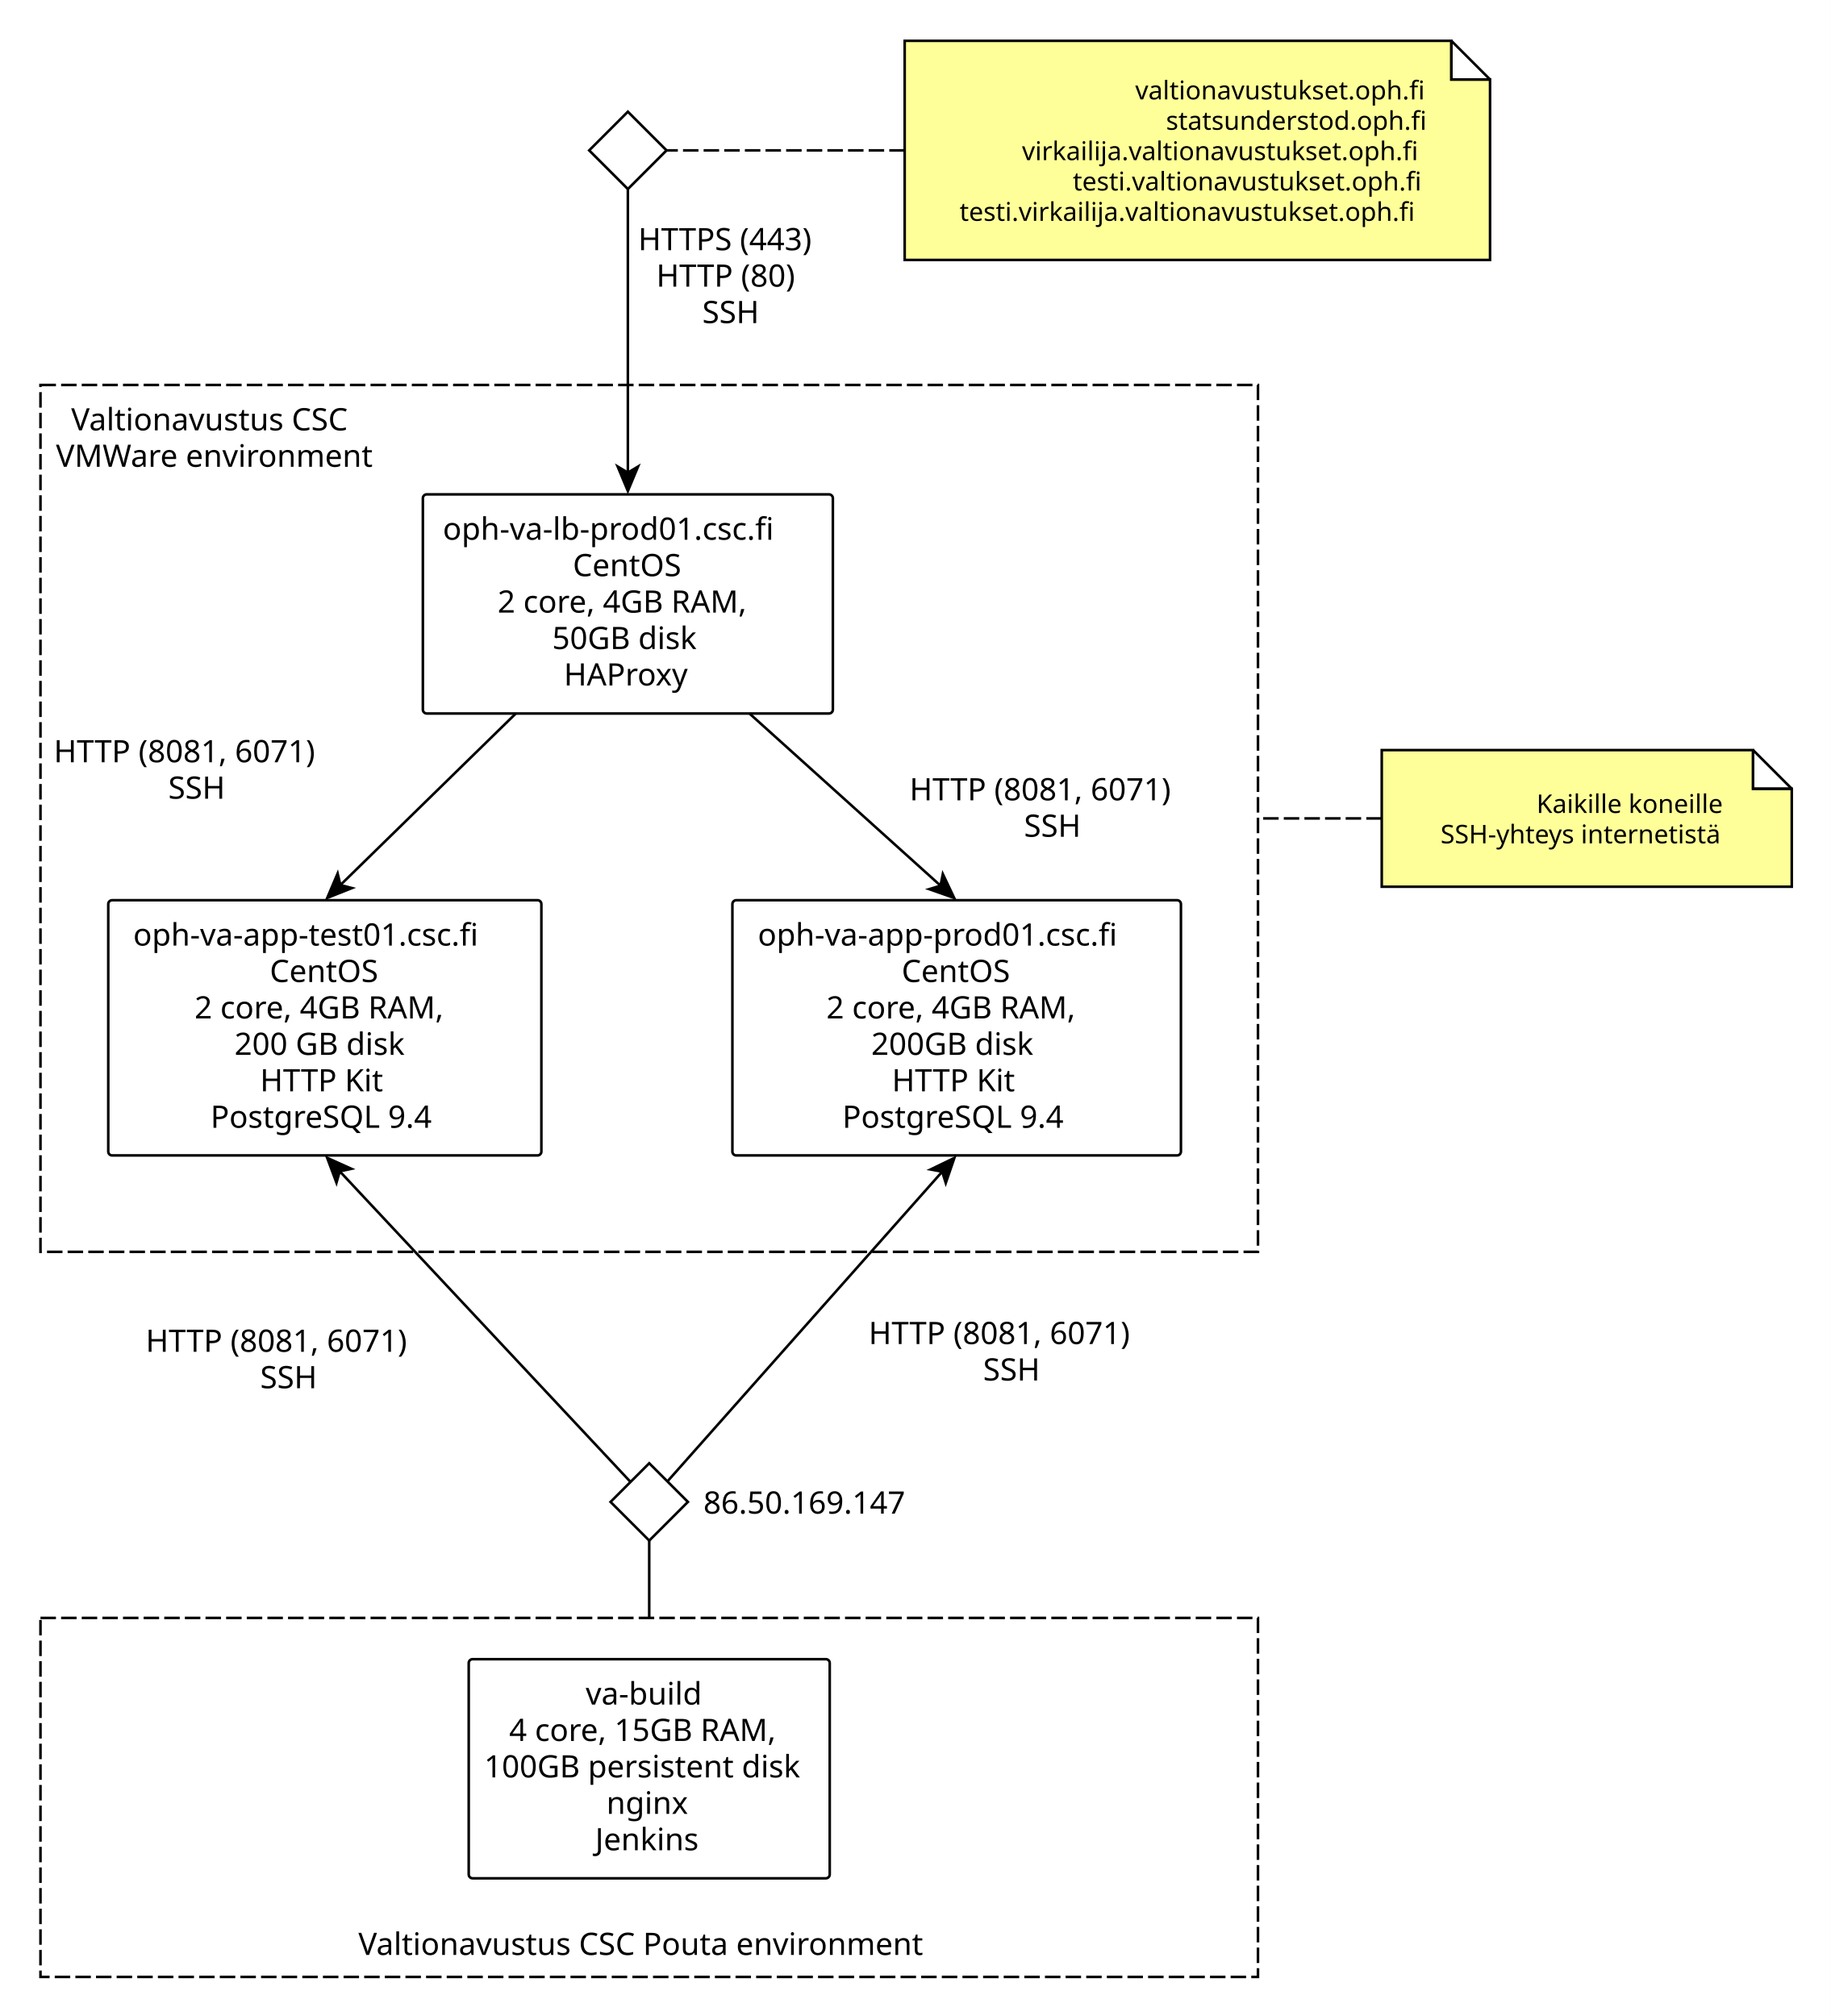
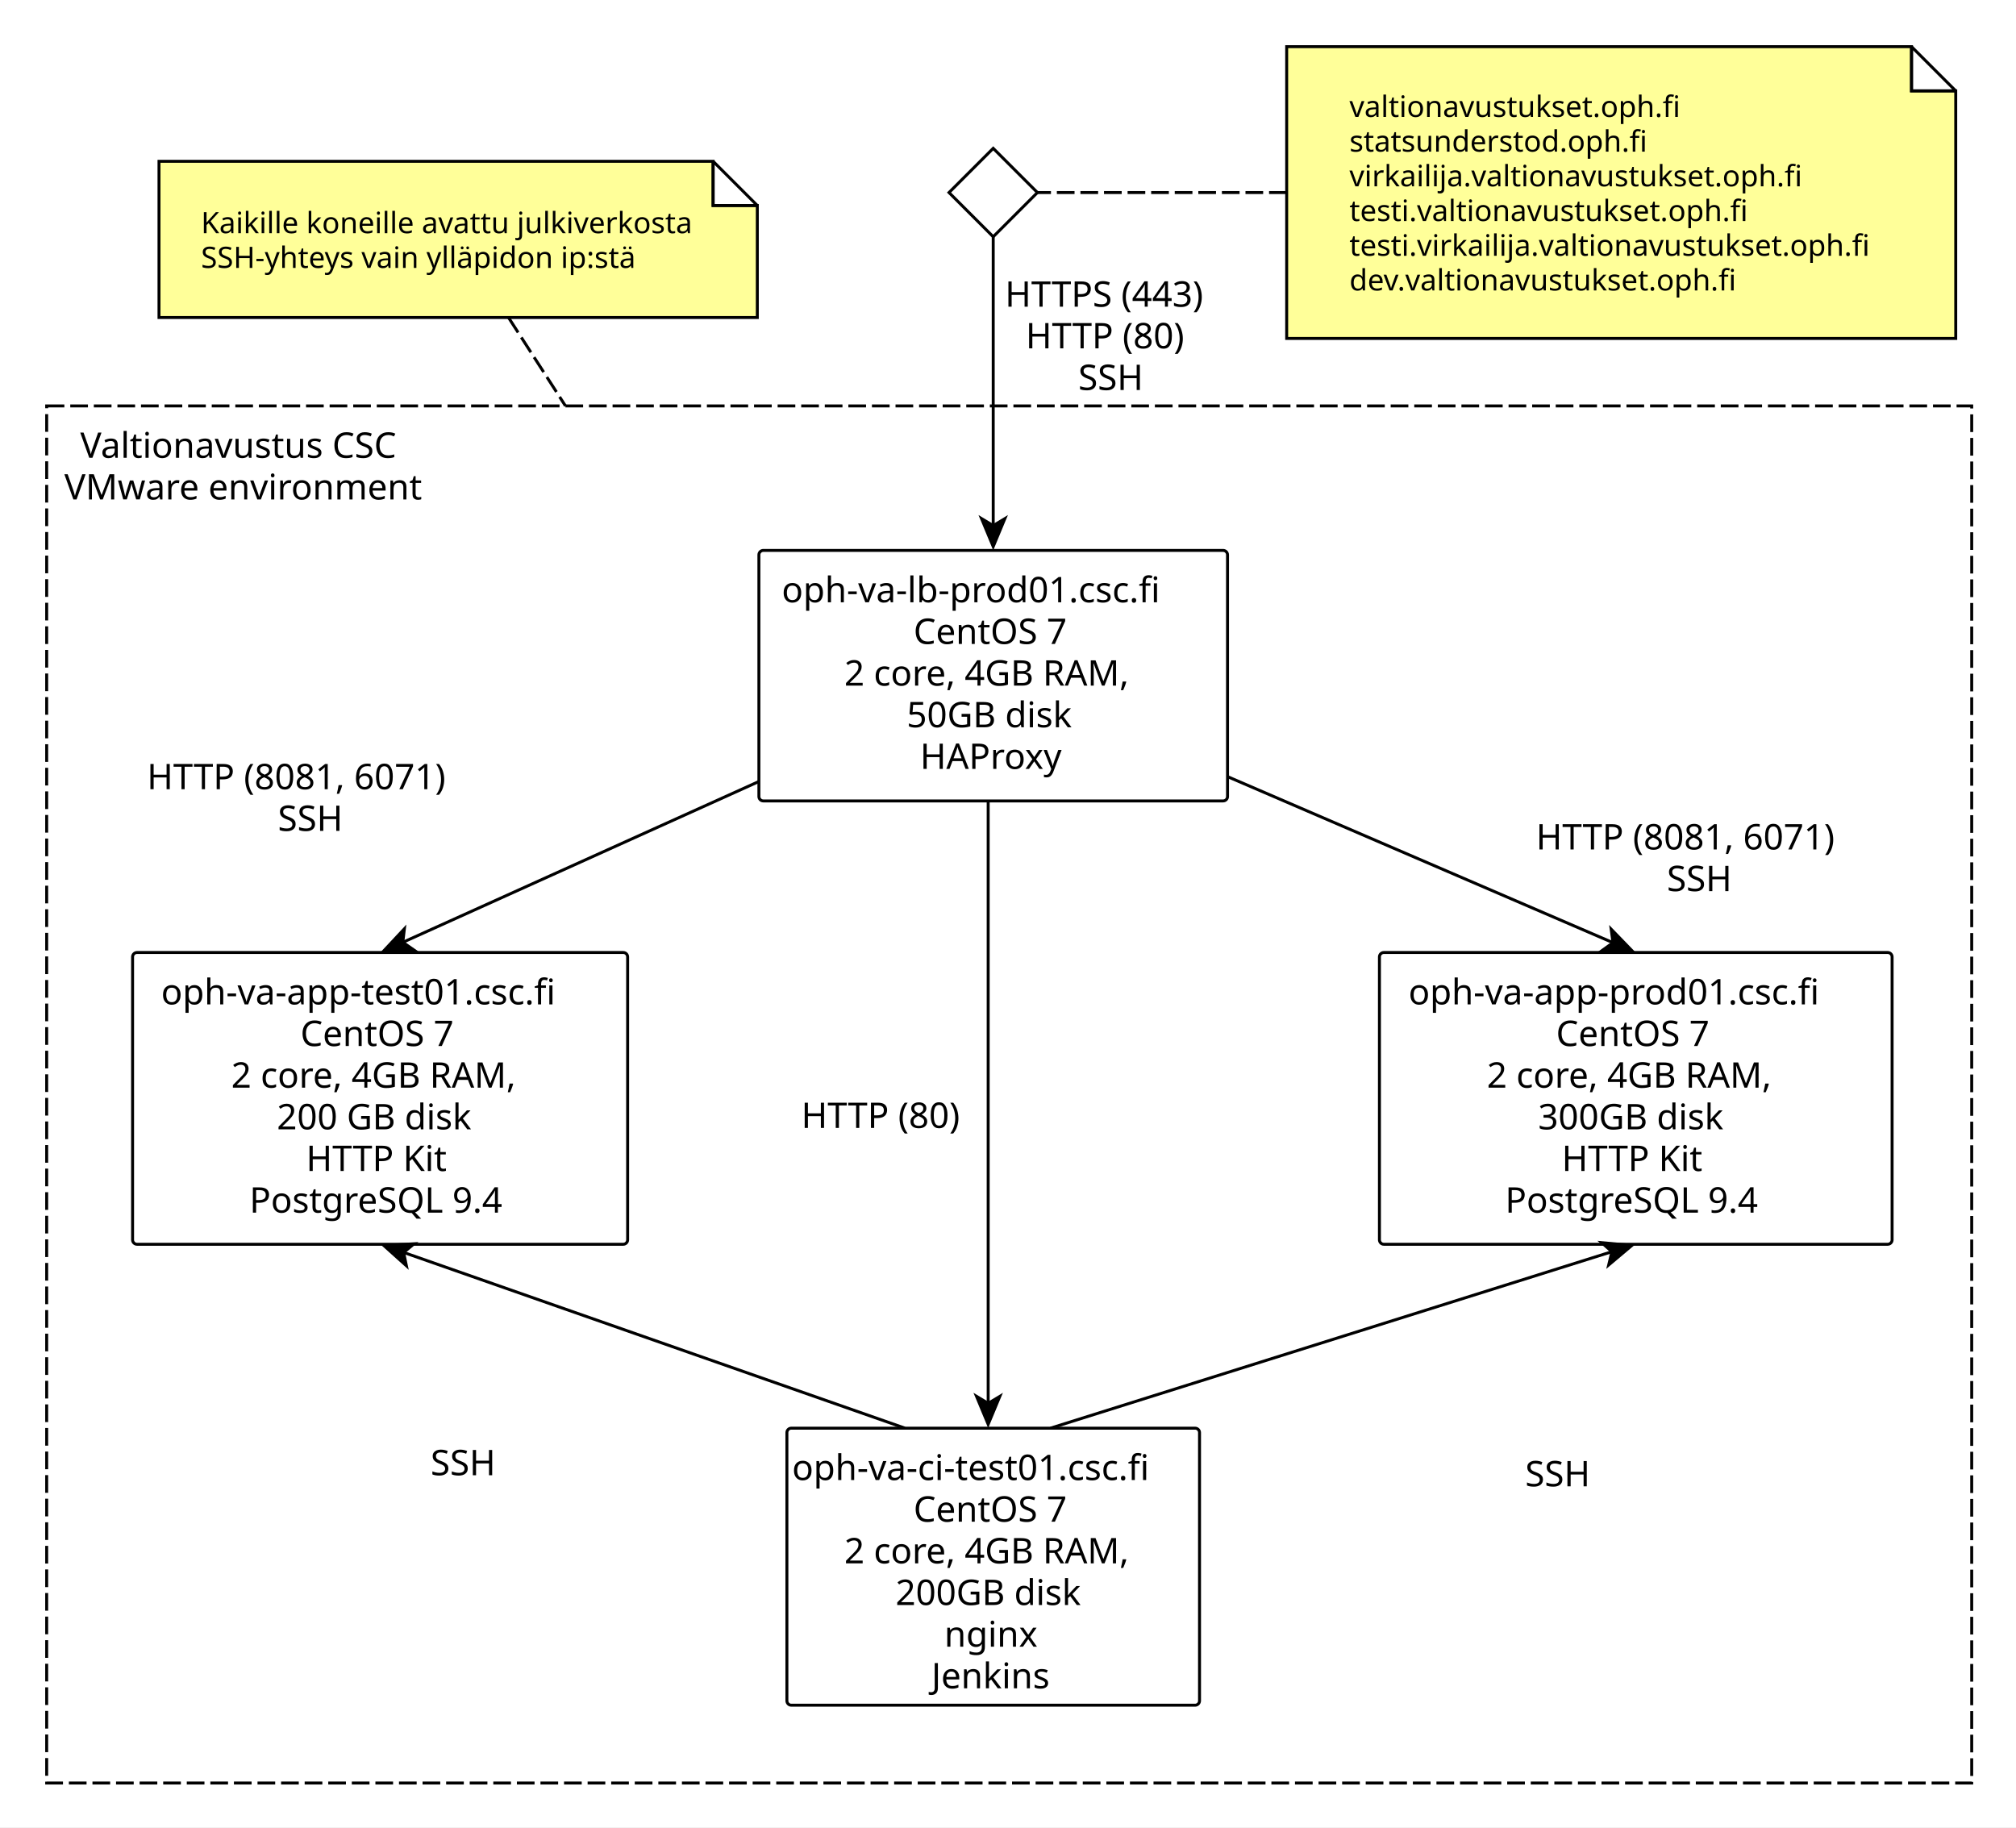
- <svg xmlns="http://www.w3.org/2000/svg" fill-opacity="1" color-rendering="auto" color-interpolation="auto" text-rendering="auto" stroke="black" stroke-linecap="square" width="710" stroke-miterlimit="10" shape-rendering="auto" stroke-opacity="1" fill="black" stroke-dasharray="none" font-weight="normal" stroke-width="1" height="782" font-family="'Dialog'" font-style="normal" stroke-linejoin="miter" font-size="12px" stroke-dashoffset="0" image-rendering="auto">
+ <svg xmlns="http://www.w3.org/2000/svg" fill-opacity="1" color-rendering="auto" color-interpolation="auto" text-rendering="auto" stroke="black" stroke-linecap="square" width="684" stroke-miterlimit="10" shape-rendering="auto" stroke-opacity="1" fill="black" stroke-dasharray="none" font-weight="normal" stroke-width="1" height="620" font-family="'Dialog'" font-style="normal" stroke-linejoin="miter" font-size="12px" stroke-dashoffset="0" image-rendering="auto">
  <defs id="genericDefs" />
  <g>
    <defs id="defs1">
-       <linearGradient x1="367.023" gradientUnits="userSpaceOnUse" x2="403.353" y1="94.187" y2="147.937" id="linearGradient1" spreadMethod="pad">
+       <linearGradient x1="548.023" gradientUnits="userSpaceOnUse" x2="584.353" y1="73.187" y2="126.937" id="linearGradient1" spreadMethod="pad">
        <stop stop-opacity="0.863" stop-color="rgb(255,255,255)" offset="0%" />
        <stop stop-opacity="0.126" stop-color="rgb(255,255,255)" offset="100%" />
      </linearGradient>
-       <linearGradient x1="124.983" gradientUnits="userSpaceOnUse" x2="161.822" y1="94.187" y2="146.663" id="linearGradient2" spreadMethod="pad">
+       <linearGradient x1="124.983" gradientUnits="userSpaceOnUse" x2="161.822" y1="73.187" y2="125.663" id="linearGradient2" spreadMethod="pad">
        <stop stop-opacity="0.863" stop-color="rgb(255,255,255)" offset="0%" />
        <stop stop-opacity="0.126" stop-color="rgb(255,255,255)" offset="100%" />
      </linearGradient>
-       <linearGradient x1="264.767" gradientUnits="userSpaceOnUse" x2="296.635" y1="388.587" y2="432.774" id="linearGradient3" spreadMethod="pad">
+       <linearGradient x1="346.983" gradientUnits="userSpaceOnUse" x2="383.428" y1="234.587" y2="279.67" id="linearGradient3" spreadMethod="pad">
        <stop stop-opacity="0.863" stop-color="rgb(255,255,255)" offset="0%" />
        <stop stop-opacity="0.126" stop-color="rgb(255,255,255)" offset="100%" />
      </linearGradient>
-       <linearGradient x1="246.983" gradientUnits="userSpaceOnUse" x2="277.174" y1="-63.24" y2="-15.104" id="linearGradient4" spreadMethod="pad">
+       <linearGradient x1="337.483" gradientUnits="userSpaceOnUse" x2="367.674" y1="-63.24" y2="-15.104" id="linearGradient4" spreadMethod="pad">
        <stop stop-opacity="0.863" stop-color="rgb(255,255,255)" offset="0%" />
        <stop stop-opacity="0.126" stop-color="rgb(255,255,255)" offset="100%" />
      </linearGradient>
      <clipPath clipPathUnits="userSpaceOnUse" id="clipPath1">
-         <path d="M0 0 L710 0 L710 782 L0 782 L0 0 Z" />
+         <path d="M0 0 L684 0 L684 620 L0 620 L0 0 Z" />
      </clipPath>
      <clipPath clipPathUnits="userSpaceOnUse" id="clipPath2">
-         <path d="M83 -255 L793 -255 L793 527 L83 527 L83 -255 Z" />
+         <path d="M80 -250 L764 -250 L764 370 L80 370 L80 -250 Z" />
      </clipPath>
    </defs>
-     <g fill="white" text-rendering="geometricPrecision" shape-rendering="geometricPrecision" transform="translate(-83,255)" stroke="white">
-       <rect x="83" width="710" height="782" y="-255" clip-path="url(#clipPath2)" stroke="none" />
+     <g fill="white" text-rendering="geometricPrecision" shape-rendering="geometricPrecision" transform="translate(-80,250)" stroke="white">
+       <rect x="80" width="684" height="620" y="-250" clip-path="url(#clipPath2)" stroke="none" />
    </g>
-     <g text-rendering="geometricPrecision" stroke-miterlimit="1.45" shape-rendering="geometricPrecision" font-family="sans-serif" transform="matrix(1,0,0,1,-83,255)" stroke-linecap="butt">
-       <text x="110.595" xml:space="preserve" y="-88.065" clip-path="url(#clipPath2)" stroke="none">Valtionavustus CSC</text>
-       <text x="104.698" xml:space="preserve" y="-73.932" clip-path="url(#clipPath2)" stroke="none">VMWare environment</text>
-       <rect x="98.698" y="-105.667" clip-path="url(#clipPath2)" fill="none" width="472.139" stroke-dasharray="6,2" height="336.254" />
+     <g text-rendering="geometricPrecision" stroke-miterlimit="1.45" shape-rendering="geometricPrecision" font-family="sans-serif" transform="matrix(1,0,0,1,-80,250)" stroke-linecap="butt">
+       <text x="107.225" xml:space="preserve" y="-94.665" clip-path="url(#clipPath2)" stroke="none">Valtionavustus CSC</text>
+       <text x="101.837" xml:space="preserve" y="-80.532" clip-path="url(#clipPath2)" stroke="none">VMware environment</text>
+       <rect x="95.837" y="-112.267" clip-path="url(#clipPath2)" fill="none" width="653.139" stroke-dasharray="6,2" height="467.254" />
    </g>
-     <g text-rendering="geometricPrecision" stroke-miterlimit="1.45" shape-rendering="geometricPrecision" transform="matrix(1,0,0,1,-83,255)" stroke-linecap="butt">
-       <rect x="367.023" y="94.187" clip-path="url(#clipPath2)" fill="none" width="173.94" rx="1.5" ry="1.5" height="99" />
+     <g text-rendering="geometricPrecision" stroke-miterlimit="1.45" shape-rendering="geometricPrecision" transform="matrix(1,0,0,1,-80,250)" stroke-linecap="butt">
+       <rect x="548.023" y="73.187" clip-path="url(#clipPath2)" fill="none" width="173.94" rx="1.5" ry="1.5" height="99" />
    </g>
-     <g fill="url(#linearGradient1)" text-rendering="geometricPrecision" shape-rendering="geometricPrecision" transform="matrix(1,0,0,1,-83,255)" stroke="url(#linearGradient1)">
-       <path d="M367.773 97.187 Q367.773 94.937 370.023 94.937 L477.084 94.937 Q479.334 94.937 479.334 97.187 Q479.334 99.437 425.804 136.037 Q372.273 172.637 370.023 172.637 Q367.773 172.637 367.773 170.387 Z" stroke="none" clip-path="url(#clipPath2)" />
+     <g fill="url(#linearGradient1)" text-rendering="geometricPrecision" shape-rendering="geometricPrecision" transform="matrix(1,0,0,1,-80,250)" stroke="url(#linearGradient1)">
+       <path d="M548.773 76.187 Q548.773 73.937 551.023 73.937 L658.084 73.937 Q660.334 73.937 660.334 76.187 Q660.334 78.437 606.804 115.037 Q553.273 151.637 551.023 151.637 Q548.773 151.637 548.773 149.387 Z" stroke="none" clip-path="url(#clipPath2)" />
    </g>
-     <g text-rendering="geometricPrecision" stroke-miterlimit="1.45" shape-rendering="geometricPrecision" font-family="sans-serif" transform="matrix(1,0,0,1,-83,255)" stroke-linecap="butt">
-       <text x="376.884" xml:space="preserve" y="111.788" clip-path="url(#clipPath2)" stroke="none">oph-va-app-prod01.csc.fi</text>
-       <text x="432.639" xml:space="preserve" y="125.921" clip-path="url(#clipPath2)" stroke="none">CentOS</text>
-       <text x="403.468" xml:space="preserve" y="140.054" clip-path="url(#clipPath2)" stroke="none">2 core, 4GB RAM,</text>
-       <text x="420.85" xml:space="preserve" y="154.187" clip-path="url(#clipPath2)" stroke="none">200GB disk</text>
-       <text x="428.886" xml:space="preserve" y="168.319" clip-path="url(#clipPath2)" stroke="none">HTTP Kit</text>
-       <text x="409.673" xml:space="preserve" y="182.452" clip-path="url(#clipPath2)" stroke="none">PostgreSQL 9.4</text>
+     <g text-rendering="geometricPrecision" stroke-miterlimit="1.45" shape-rendering="geometricPrecision" font-family="sans-serif" transform="matrix(1,0,0,1,-80,250)" stroke-linecap="butt">
+       <text x="557.884" xml:space="preserve" y="90.788" clip-path="url(#clipPath2)" stroke="none">oph-va-app-prod01.csc.fi</text>
+       <text x="607.946" xml:space="preserve" y="104.921" clip-path="url(#clipPath2)" stroke="none">CentOS 7</text>
+       <text x="584.468" xml:space="preserve" y="119.054" clip-path="url(#clipPath2)" stroke="none">2 core, 4GB RAM,</text>
+       <text x="601.85" xml:space="preserve" y="133.187" clip-path="url(#clipPath2)" stroke="none">300GB disk</text>
+       <text x="609.886" xml:space="preserve" y="147.319" clip-path="url(#clipPath2)" stroke="none">HTTP Kit</text>
+       <text x="590.673" xml:space="preserve" y="161.452" clip-path="url(#clipPath2)" stroke="none">PostgreSQL 9.4</text>
    </g>
-     <g text-rendering="geometricPrecision" stroke-miterlimit="1.45" shape-rendering="geometricPrecision" transform="matrix(1,0,0,1,-83,255)" stroke-linecap="butt">
-       <rect x="124.983" y="94.187" clip-path="url(#clipPath2)" fill="none" width="167.964" rx="1.5" ry="1.5" height="99" />
+     <g text-rendering="geometricPrecision" stroke-miterlimit="1.45" shape-rendering="geometricPrecision" transform="matrix(1,0,0,1,-80,250)" stroke-linecap="butt">
+       <rect x="124.983" y="73.187" clip-path="url(#clipPath2)" fill="none" width="167.964" rx="1.5" ry="1.5" height="99" />
    </g>
-     <g fill="url(#linearGradient2)" text-rendering="geometricPrecision" shape-rendering="geometricPrecision" transform="matrix(1,0,0,1,-83,255)" stroke="url(#linearGradient2)">
-       <path d="M125.733 97.187 Q125.733 94.937 127.983 94.937 L231.16 94.937 Q233.41 94.937 233.41 97.187 Q233.41 99.437 181.822 136.037 Q130.233 172.637 127.983 172.637 Q125.733 172.637 125.733 170.387 Z" stroke="none" clip-path="url(#clipPath2)" />
+     <g fill="url(#linearGradient2)" text-rendering="geometricPrecision" shape-rendering="geometricPrecision" transform="matrix(1,0,0,1,-80,250)" stroke="url(#linearGradient2)">
+       <path d="M125.733 76.187 Q125.733 73.937 127.983 73.937 L231.16 73.937 Q233.41 73.937 233.41 76.187 Q233.41 78.437 181.822 115.037 Q130.233 151.637 127.983 151.637 Q125.733 151.637 125.733 149.387 Z" stroke="none" clip-path="url(#clipPath2)" />
    </g>
-     <g text-rendering="geometricPrecision" stroke-miterlimit="1.45" shape-rendering="geometricPrecision" font-family="sans-serif" transform="matrix(1,0,0,1,-83,255)" stroke-linecap="butt">
-       <text x="134.66" xml:space="preserve" y="111.788" clip-path="url(#clipPath2)" stroke="none">oph-va-app-test01.csc.fi</text>
-       <text x="187.611" xml:space="preserve" y="125.921" clip-path="url(#clipPath2)" stroke="none">CentOS</text>
-       <text x="158.44" xml:space="preserve" y="140.054" clip-path="url(#clipPath2)" stroke="none">2 core, 4GB RAM,</text>
-       <text x="173.923" xml:space="preserve" y="154.187" clip-path="url(#clipPath2)" stroke="none">200 GB disk</text>
-       <text x="183.858" xml:space="preserve" y="168.319" clip-path="url(#clipPath2)" stroke="none">HTTP Kit</text>
-       <text x="164.645" xml:space="preserve" y="182.452" clip-path="url(#clipPath2)" stroke="none">PostgreSQL 9.4</text>
+     <g text-rendering="geometricPrecision" stroke-miterlimit="1.45" shape-rendering="geometricPrecision" font-family="sans-serif" transform="matrix(1,0,0,1,-80,250)" stroke-linecap="butt">
+       <text x="134.66" xml:space="preserve" y="90.788" clip-path="url(#clipPath2)" stroke="none">oph-va-app-test01.csc.fi</text>
+       <text x="181.918" xml:space="preserve" y="104.921" clip-path="url(#clipPath2)" stroke="none">CentOS 7</text>
+       <text x="158.44" xml:space="preserve" y="119.054" clip-path="url(#clipPath2)" stroke="none">2 core, 4GB RAM,</text>
+       <text x="173.923" xml:space="preserve" y="133.187" clip-path="url(#clipPath2)" stroke="none">200 GB disk</text>
+       <text x="183.858" xml:space="preserve" y="147.319" clip-path="url(#clipPath2)" stroke="none">HTTP Kit</text>
+       <text x="164.645" xml:space="preserve" y="161.452" clip-path="url(#clipPath2)" stroke="none">PostgreSQL 9.4</text>
    </g>
-     <g text-rendering="geometricPrecision" stroke-miterlimit="1.45" shape-rendering="geometricPrecision" transform="matrix(1,0,0,1,-83,255)" stroke-linecap="butt">
-       <rect x="264.767" y="388.587" clip-path="url(#clipPath2)" fill="none" width="140" rx="1.5" ry="1.5" height="85" />
+     <g text-rendering="geometricPrecision" stroke-miterlimit="1.45" shape-rendering="geometricPrecision" transform="matrix(1,0,0,1,-80,250)" stroke-linecap="butt">
+       <rect x="346.983" y="234.587" clip-path="url(#clipPath2)" fill="none" width="140" rx="1.5" ry="1.5" height="94" />
    </g>
-     <g fill="url(#linearGradient3)" text-rendering="geometricPrecision" shape-rendering="geometricPrecision" transform="matrix(1,0,0,1,-83,255)" stroke="url(#linearGradient3)">
-       <path d="M265.517 391.587 Q265.517 389.337 267.767 389.337 L352.767 389.337 Q355.017 389.337 355.017 391.587 Q355.017 393.837 312.517 424.837 Q270.017 455.837 267.767 455.837 Q265.517 455.837 265.517 453.587 Z" stroke="none" clip-path="url(#clipPath2)" />
+     <g fill="url(#linearGradient3)" text-rendering="geometricPrecision" shape-rendering="geometricPrecision" transform="matrix(1,0,0,1,-80,250)" stroke="url(#linearGradient3)">
+       <path d="M347.733 237.587 Q347.733 235.337 349.983 235.337 L434.983 235.337 Q437.233 235.337 437.233 237.587 Q437.233 239.837 394.733 274.437 Q352.233 309.037 349.983 309.037 Q347.733 309.037 347.733 306.787 Z" stroke="none" clip-path="url(#clipPath2)" />
    </g>
-     <g text-rendering="geometricPrecision" stroke-miterlimit="1.45" shape-rendering="geometricPrecision" font-family="sans-serif" transform="matrix(1,0,0,1,-83,255)" stroke-linecap="butt">
-       <text x="310.132" xml:space="preserve" y="406.189" clip-path="url(#clipPath2)" stroke="none">va-build</text>
-       <text x="280.448" xml:space="preserve" y="420.322" clip-path="url(#clipPath2)" stroke="none">4 core, 15GB RAM,</text>
-       <text x="270.745" xml:space="preserve" y="434.455" clip-path="url(#clipPath2)" stroke="none">100GB persistent disk</text>
-       <text x="318.165" xml:space="preserve" y="448.587" clip-path="url(#clipPath2)" stroke="none">nginx</text>
-       <text x="313.811" xml:space="preserve" y="462.72" clip-path="url(#clipPath2)" stroke="none">Jenkins</text>
+     <g text-rendering="geometricPrecision" stroke-miterlimit="1.45" shape-rendering="geometricPrecision" font-family="sans-serif" transform="matrix(1,0,0,1,-80,250)" stroke-linecap="butt">
+       <text x="348.736" xml:space="preserve" y="252.189" clip-path="url(#clipPath2)" stroke="none">oph-va-ci-test01.csc.fi</text>
+       <text x="389.937" xml:space="preserve" y="266.322" clip-path="url(#clipPath2)" stroke="none">CentOS 7</text>
+       <text x="366.458" xml:space="preserve" y="280.455" clip-path="url(#clipPath2)" stroke="none">2 core, 4GB RAM,</text>
+       <text x="383.84" xml:space="preserve" y="294.587" clip-path="url(#clipPath2)" stroke="none">200GB disk</text>
+       <text x="400.381" xml:space="preserve" y="308.72" clip-path="url(#clipPath2)" stroke="none">nginx</text>
+       <text x="396.027" xml:space="preserve" y="322.853" clip-path="url(#clipPath2)" stroke="none">Jenkins</text>
    </g>
-     <g text-rendering="geometricPrecision" stroke-miterlimit="1.45" shape-rendering="geometricPrecision" transform="matrix(1,0,0,1,-83,255)" stroke-linecap="butt">
-       <rect x="246.983" y="-63.24" clip-path="url(#clipPath2)" fill="none" width="159" rx="1.5" ry="1.5" height="85" />
+     <g text-rendering="geometricPrecision" stroke-miterlimit="1.45" shape-rendering="geometricPrecision" transform="matrix(1,0,0,1,-80,250)" stroke-linecap="butt">
+       <rect x="337.483" y="-63.24" clip-path="url(#clipPath2)" fill="none" width="159" rx="1.5" ry="1.5" height="85" />
    </g>
-     <g fill="url(#linearGradient4)" text-rendering="geometricPrecision" shape-rendering="geometricPrecision" transform="matrix(1,0,0,1,-83,255)" stroke="url(#linearGradient4)">
-       <path d="M247.733 -60.24 Q247.733 -62.49 249.983 -62.49 L347.333 -62.49 Q349.583 -62.49 349.583 -60.24 Q349.583 -57.99 300.908 -26.99 Q252.233 4.01 249.983 4.01 Q247.733 4.01 247.733 1.76 Z" stroke="none" clip-path="url(#clipPath2)" />
+     <g fill="url(#linearGradient4)" text-rendering="geometricPrecision" shape-rendering="geometricPrecision" transform="matrix(1,0,0,1,-80,250)" stroke="url(#linearGradient4)">
+       <path d="M338.233 -60.24 Q338.233 -62.49 340.483 -62.49 L437.833 -62.49 Q440.083 -62.49 440.083 -60.24 Q440.083 -57.99 391.408 -26.99 Q342.733 4.01 340.483 4.01 Q338.233 4.01 338.233 1.76 Z" stroke="none" clip-path="url(#clipPath2)" />
    </g>
-     <g text-rendering="geometricPrecision" stroke-miterlimit="1.45" shape-rendering="geometricPrecision" font-family="sans-serif" transform="matrix(1,0,0,1,-83,255)" stroke-linecap="butt">
-       <text x="254.729" xml:space="preserve" y="-45.639" clip-path="url(#clipPath2)" stroke="none">oph-va-lb-prod01.csc.fi</text>
-       <text x="305.129" xml:space="preserve" y="-31.506" clip-path="url(#clipPath2)" stroke="none">CentOS</text>
-       <text x="275.958" xml:space="preserve" y="-17.373" clip-path="url(#clipPath2)" stroke="none">2 core, 4GB RAM,</text>
-       <text x="297.134" xml:space="preserve" y="-3.24" clip-path="url(#clipPath2)" stroke="none">50GB disk</text>
-       <text x="301.663" xml:space="preserve" y="10.893" clip-path="url(#clipPath2)" stroke="none">HAProxy</text>
+     <g text-rendering="geometricPrecision" stroke-miterlimit="1.45" shape-rendering="geometricPrecision" font-family="sans-serif" transform="matrix(1,0,0,1,-80,250)" stroke-linecap="butt">
+       <text x="345.229" xml:space="preserve" y="-45.639" clip-path="url(#clipPath2)" stroke="none">oph-va-lb-prod01.csc.fi</text>
+       <text x="389.937" xml:space="preserve" y="-31.506" clip-path="url(#clipPath2)" stroke="none">CentOS 7</text>
+       <text x="366.458" xml:space="preserve" y="-17.373" clip-path="url(#clipPath2)" stroke="none">2 core, 4GB RAM,</text>
+       <text x="387.634" xml:space="preserve" y="-3.24" clip-path="url(#clipPath2)" stroke="none">50GB disk</text>
+       <text x="392.163" xml:space="preserve" y="10.893" clip-path="url(#clipPath2)" stroke="none">HAProxy</text>
    </g>
-     <g fill="white" text-rendering="geometricPrecision" shape-rendering="geometricPrecision" transform="matrix(1,0,0,1,-83,255)" stroke="white">
-       <path d="M311.483 -196.667 L326.483 -211.667 L341.483 -196.667 L326.483 -181.667 Z" fill-rule="evenodd" clip-path="url(#clipPath2)" stroke="none" />
+     <g fill="white" text-rendering="geometricPrecision" shape-rendering="geometricPrecision" transform="matrix(1,0,0,1,-80,250)" stroke="white">
+       <path d="M401.983 -184.667 L416.983 -199.667 L431.983 -184.667 L416.983 -169.667 Z" fill-rule="evenodd" clip-path="url(#clipPath2)" stroke="none" />
    </g>
-     <g text-rendering="geometricPrecision" stroke-miterlimit="1.45" shape-rendering="geometricPrecision" transform="matrix(1,0,0,1,-83,255)" stroke-linecap="butt">
-       <path fill="none" d="M311.483 -196.667 L326.483 -211.667 L341.483 -196.667 L326.483 -181.667 Z" fill-rule="evenodd" clip-path="url(#clipPath2)" />
+     <g text-rendering="geometricPrecision" stroke-miterlimit="1.45" shape-rendering="geometricPrecision" transform="matrix(1,0,0,1,-80,250)" stroke-linecap="butt">
+       <path fill="none" d="M401.983 -184.667 L416.983 -199.667 L431.983 -184.667 L416.983 -169.667 Z" fill-rule="evenodd" clip-path="url(#clipPath2)" />
    </g>
-     <g fill="rgb(255,255,153)" text-rendering="geometricPrecision" shape-rendering="geometricPrecision" transform="matrix(1,0,0,1,-83,255)" stroke="rgb(255,255,153)">
-       <path d="M433.837 -239.167 L645.837 -239.167 L645.837 -224.167 L660.837 -224.167 L660.837 -154.167 L433.837 -154.167 Z" stroke="none" clip-path="url(#clipPath2)" />
-       <path fill="white" d="M645.837 -239.167 L645.837 -224.167 L660.837 -224.167 Z" clip-path="url(#clipPath2)" fill-rule="evenodd" stroke="none" />
+     <g fill="rgb(255,255,153)" text-rendering="geometricPrecision" shape-rendering="geometricPrecision" transform="matrix(1,0,0,1,-80,250)" stroke="rgb(255,255,153)">
+       <path d="M516.553 -234.167 L728.553 -234.167 L728.553 -219.167 L743.553 -219.167 L743.553 -135.167 L516.553 -135.167 Z" stroke="none" clip-path="url(#clipPath2)" />
+       <path fill="white" d="M728.553 -234.167 L728.553 -219.167 L743.553 -219.167 Z" clip-path="url(#clipPath2)" fill-rule="evenodd" stroke="none" />
    </g>
-     <g text-rendering="geometricPrecision" stroke-miterlimit="1.45" shape-rendering="geometricPrecision" transform="matrix(1,0,0,1,-83,255)" stroke-linecap="butt">
-       <path fill="none" d="M433.837 -239.167 L645.837 -239.167 L645.837 -224.167 L660.837 -224.167 L660.837 -154.167 L433.837 -154.167 Z" clip-path="url(#clipPath2)" />
-       <path fill="none" d="M645.837 -239.167 L645.837 -224.167 L660.837 -224.167 Z" clip-path="url(#clipPath2)" fill-rule="evenodd" />
-       <text x="523.247" font-size="10px" y="-216.442" clip-path="url(#clipPath2)" font-family="sans-serif" stroke="none" xml:space="preserve">valtionavustukset.oph.fi</text>
-       <text x="535.176" font-size="10px" y="-204.665" clip-path="url(#clipPath2)" font-family="sans-serif" stroke="none" xml:space="preserve">statsunderstod.oph.fi</text>
-       <text x="479.322" font-size="10px" y="-192.887" clip-path="url(#clipPath2)" font-family="sans-serif" stroke="none" xml:space="preserve">virkailija.valtionavustukset.oph.fi</text>
-       <text x="499.043" font-size="10px" y="-181.11" clip-path="url(#clipPath2)" font-family="sans-serif" stroke="none" xml:space="preserve">testi.valtionavustukset.oph.fi</text>
-       <text x="455.118" font-size="10px" y="-169.333" clip-path="url(#clipPath2)" font-family="sans-serif" stroke="none" xml:space="preserve">testi.virkailija.valtionavustukset.oph.fi</text>
-       <text x="221.986" xml:space="preserve" y="503.31" clip-path="url(#clipPath2)" font-family="sans-serif" stroke="none">Valtionavustus CSC Pouta environment</text>
-       <rect x="98.698" y="372.587" clip-path="url(#clipPath2)" fill="none" width="472.139" stroke-dasharray="6,2" height="139.254" />
+     <g text-rendering="geometricPrecision" stroke-miterlimit="1.45" shape-rendering="geometricPrecision" transform="matrix(1,0,0,1,-80,250)" stroke-linecap="butt">
+       <path fill="none" d="M516.553 -234.167 L728.553 -234.167 L728.553 -219.167 L743.553 -219.167 L743.553 -135.167 L516.553 -135.167 Z" clip-path="url(#clipPath2)" />
+       <path fill="none" d="M728.553 -234.167 L728.553 -219.167 L743.553 -219.167 Z" clip-path="url(#clipPath2)" fill-rule="evenodd" />
+       <text x="537.834" font-size="10px" y="-210.331" clip-path="url(#clipPath2)" font-family="sans-serif" stroke="none" xml:space="preserve">valtionavustukset.oph.fi</text>
+       <text x="537.834" font-size="10px" y="-198.553" clip-path="url(#clipPath2)" font-family="sans-serif" stroke="none" xml:space="preserve">statsunderstod.oph.fi</text>
+       <text x="537.834" font-size="10px" y="-186.776" clip-path="url(#clipPath2)" font-family="sans-serif" stroke="none" xml:space="preserve">virkailija.valtionavustukset.oph.fi</text>
+       <text x="537.834" font-size="10px" y="-174.999" clip-path="url(#clipPath2)" font-family="sans-serif" stroke="none" xml:space="preserve">testi.valtionavustukset.oph.fi</text>
+       <text x="537.834" font-size="10px" y="-163.221" clip-path="url(#clipPath2)" font-family="sans-serif" stroke="none" xml:space="preserve">testi.virkailija.valtionavustukset.oph.fi</text>
+       <text x="537.834" font-size="10px" y="-151.444" clip-path="url(#clipPath2)" font-family="sans-serif" stroke="none" xml:space="preserve">dev.valtionavustukset.oph.fi</text>
    </g>
-     <g fill="white" text-rendering="geometricPrecision" shape-rendering="geometricPrecision" transform="matrix(1,0,0,1,-83,255)" stroke="white">
-       <path d="M319.767 327.587 L334.767 312.587 L349.767 327.587 L334.767 342.587 Z" fill-rule="evenodd" clip-path="url(#clipPath2)" stroke="none" />
+     <g fill="rgb(255,255,153)" text-rendering="geometricPrecision" shape-rendering="geometricPrecision" transform="matrix(1,0,0,1,-80,250)" stroke="rgb(255,255,153)">
+       <path d="M133.947 -195.267 L321.947 -195.267 L321.947 -180.267 L336.947 -180.267 L336.947 -142.267 L133.947 -142.267 Z" stroke="none" clip-path="url(#clipPath2)" />
+       <path fill="white" d="M321.947 -195.267 L321.947 -180.267 L336.947 -180.267 Z" clip-path="url(#clipPath2)" fill-rule="evenodd" stroke="none" />
    </g>
-     <g text-rendering="geometricPrecision" stroke-miterlimit="1.45" shape-rendering="geometricPrecision" font-family="sans-serif" transform="matrix(1,0,0,1,-83,255)" stroke-linecap="butt">
-       <text x="355.767" xml:space="preserve" y="332.123" clip-path="url(#clipPath2)" stroke="none">86.50.169.147</text>
-       <path fill="none" d="M319.767 327.587 L334.767 312.587 L349.767 327.587 L334.767 342.587 Z" clip-path="url(#clipPath2)" fill-rule="evenodd" />
-     </g>
-     <g fill="rgb(255,255,153)" text-rendering="geometricPrecision" shape-rendering="geometricPrecision" transform="matrix(1,0,0,1,-83,255)" stroke="rgb(255,255,153)">
-       <path d="M618.837 35.96 L762.837 35.96 L762.837 50.96 L777.837 50.96 L777.837 88.96 L618.837 88.96 Z" stroke="none" clip-path="url(#clipPath2)" />
-       <path fill="white" d="M762.837 35.96 L762.837 50.96 L777.837 50.96 Z" clip-path="url(#clipPath2)" fill-rule="evenodd" stroke="none" />
-     </g>
-     <g text-rendering="geometricPrecision" stroke-miterlimit="1.45" shape-rendering="geometricPrecision" transform="matrix(1,0,0,1,-83,255)" stroke-linecap="butt">
-       <path fill="none" d="M618.837 35.96 L762.837 35.96 L762.837 50.96 L777.837 50.96 L777.837 88.96 L618.837 88.96 Z" clip-path="url(#clipPath2)" />
-       <path fill="none" d="M762.837 35.96 L762.837 50.96 L777.837 50.96 Z" clip-path="url(#clipPath2)" fill-rule="evenodd" />
-       <text x="678.837" font-size="10px" y="60.351" clip-path="url(#clipPath2)" font-family="sans-serif" stroke="none" xml:space="preserve">Kaikille koneille</text>
-       <text x="641.635" font-size="10px" y="72.128" clip-path="url(#clipPath2)" font-family="sans-serif" stroke="none" xml:space="preserve">SSH-yhteys internetistä</text>
-       <path fill="none" d="M373.646 21.768 L448.051 88.83" clip-path="url(#clipPath2)" />
-       <path d="M453.993 94.186 L448.427 82.438 L447.308 88.161 L441.732 89.866 Z" clip-path="url(#clipPath2)" stroke="none" />
-       <text x="435.714" xml:space="preserve" y="55.442" clip-path="url(#clipPath2)" font-family="sans-serif" stroke="none">HTTP (8081, 6071)</text>
-       <text x="480.105" xml:space="preserve" y="69.575" clip-path="url(#clipPath2)" font-family="sans-serif" stroke="none">SSH</text>
-       <path fill="none" d="M283.017 21.777 L214.702 88.598" clip-path="url(#clipPath2)" />
-       <path d="M208.983 94.192 L221.058 89.375 L215.417 87.899 L214.066 82.227 Z" clip-path="url(#clipPath2)" stroke="none" />
-       <text x="103.863" xml:space="preserve" y="40.678" clip-path="url(#clipPath2)" font-family="sans-serif" stroke="none">HTTP (8081, 6071)</text>
-       <text x="148.253" xml:space="preserve" y="54.81" clip-path="url(#clipPath2)" font-family="sans-serif" stroke="none">SSH</text>
-       <path fill="none" d="M326.483 -181.65 L326.483 -71.24" clip-path="url(#clipPath2)" />
-       <path d="M326.483 -63.24 L331.483 -75.24 L326.483 -72.24 L321.483 -75.24 Z" clip-path="url(#clipPath2)" stroke="none" />
-       <text x="330.483" xml:space="preserve" y="-157.94" clip-path="url(#clipPath2)" font-family="sans-serif" stroke="none">HTTPS (443)</text>
-       <text x="337.509" xml:space="preserve" y="-143.807" clip-path="url(#clipPath2)" font-family="sans-serif" stroke="none">HTTP (80)</text>
-       <text x="355.339" xml:space="preserve" y="-129.674" clip-path="url(#clipPath2)" font-family="sans-serif" stroke="none">SSH</text>
-       <path fill="none" stroke-dasharray="6,2" d="M433.864 -196.667 L341.505 -196.667" clip-path="url(#clipPath2)" />
-       <path fill="none" d="M334.767 342.559 L334.767 372.587" clip-path="url(#clipPath2)" />
-       <path fill="none" d="M327.488 319.809 L214.461 199.035" clip-path="url(#clipPath2)" />
-       <path d="M208.994 193.194 L213.543 205.373 L215.144 199.766 L220.845 198.539 Z" clip-path="url(#clipPath2)" stroke="none" />
-       <text x="139.507" xml:space="preserve" y="269.356" clip-path="url(#clipPath2)" font-family="sans-serif" stroke="none">HTTP (8081, 6071)</text>
-       <text x="183.898" xml:space="preserve" y="283.489" clip-path="url(#clipPath2)" font-family="sans-serif" stroke="none">SSH</text>
-       <path fill="none" d="M341.841 319.612 L448.658 199.176" clip-path="url(#clipPath2)" />
-       <path d="M453.966 193.19 L442.263 198.851 L447.994 199.924 L449.744 205.486 Z" clip-path="url(#clipPath2)" stroke="none" />
-       <text x="419.857" xml:space="preserve" y="266.356" clip-path="url(#clipPath2)" font-family="sans-serif" stroke="none">HTTP (8081, 6071)</text>
-       <text x="464.247" xml:space="preserve" y="280.489" clip-path="url(#clipPath2)" font-family="sans-serif" stroke="none">SSH</text>
-       <path fill="none" stroke-dasharray="6,2" d="M618.85 62.46 L570.837 62.46" clip-path="url(#clipPath2)" />
+     <g text-rendering="geometricPrecision" stroke-miterlimit="1.45" shape-rendering="geometricPrecision" transform="matrix(1,0,0,1,-80,250)" stroke-linecap="butt">
+       <path fill="none" d="M133.947 -195.267 L321.947 -195.267 L321.947 -180.267 L336.947 -180.267 L336.947 -142.267 L133.947 -142.267 Z" clip-path="url(#clipPath2)" />
+       <path fill="none" d="M321.947 -195.267 L321.947 -180.267 L336.947 -180.267 Z" clip-path="url(#clipPath2)" fill-rule="evenodd" />
+       <text x="148.199" font-size="10px" y="-170.876" clip-path="url(#clipPath2)" font-family="sans-serif" stroke="none" xml:space="preserve">Kaikille koneille avattu julkiverkosta</text>
+       <text x="148.199" font-size="10px" y="-159.099" clip-path="url(#clipPath2)" font-family="sans-serif" stroke="none" xml:space="preserve">SSH-yhteys vain ylläpidon ip:stä</text>
+       <path fill="none" d="M386.984 234.561 L216.559 174.825" clip-path="url(#clipPath2)" />
+       <path d="M209.009 172.179 L218.679 180.867 L217.502 175.156 L221.987 171.429 Z" clip-path="url(#clipPath2)" stroke="none" />
+       <text x="226.092" xml:space="preserve" y="250.55" clip-path="url(#clipPath2)" font-family="sans-serif" stroke="none">SSH</text>
+       <path fill="none" d="M436.425 234.579 L627.289 174.582" clip-path="url(#clipPath2)" />
+       <path d="M634.921 172.182 L621.973 171.011 L626.335 174.881 L624.972 180.551 Z" clip-path="url(#clipPath2)" stroke="none" />
+       <text x="597.474" xml:space="preserve" y="254.311" clip-path="url(#clipPath2)" font-family="sans-serif" stroke="none">SSH</text>
+       <path fill="none" d="M496.475 13.508 L627.646 70.021" clip-path="url(#clipPath2)" />
+       <path d="M634.993 73.186 L625.951 63.846 L626.728 69.625 L621.994 73.03 Z" clip-path="url(#clipPath2)" stroke="none" />
+       <text x="601.157" xml:space="preserve" y="38.221" clip-path="url(#clipPath2)" font-family="sans-serif" stroke="none">HTTP (8081, 6071)</text>
+       <text x="645.547" xml:space="preserve" y="52.354" clip-path="url(#clipPath2)" font-family="sans-serif" stroke="none">SSH</text>
+       <path fill="none" d="M337.478 15.168 L216.288 69.903" clip-path="url(#clipPath2)" />
+       <path d="M208.997 73.196 L221.991 72.813 L217.199 69.491 L217.875 63.7 Z" clip-path="url(#clipPath2)" stroke="none" />
+       <text x="129.877" xml:space="preserve" y="17.788" clip-path="url(#clipPath2)" font-family="sans-serif" stroke="none">HTTP (8081, 6071)</text>
+       <text x="174.268" xml:space="preserve" y="31.921" clip-path="url(#clipPath2)" font-family="sans-serif" stroke="none">SSH</text>
+       <path fill="none" d="M415.273 21.781 L415.273 226.578" clip-path="url(#clipPath2)" />
+       <path d="M415.273 234.578 L420.273 222.578 L415.273 225.578 L410.273 222.578 Z" clip-path="url(#clipPath2)" stroke="none" />
+       <text x="351.868" xml:space="preserve" y="132.709" clip-path="url(#clipPath2)" font-family="sans-serif" stroke="none">HTTP (80)</text>
+       <path fill="none" d="M416.983 -169.696 L416.983 -71.24" clip-path="url(#clipPath2)" />
+       <path d="M416.983 -63.24 L421.983 -75.24 L416.983 -72.24 L411.983 -75.24 Z" clip-path="url(#clipPath2)" stroke="none" />
+       <text x="420.983" xml:space="preserve" y="-145.94" clip-path="url(#clipPath2)" font-family="sans-serif" stroke="none">HTTPS (443)</text>
+       <text x="428.009" xml:space="preserve" y="-131.807" clip-path="url(#clipPath2)" font-family="sans-serif" stroke="none">HTTP (80)</text>
+       <text x="445.839" xml:space="preserve" y="-117.674" clip-path="url(#clipPath2)" font-family="sans-serif" stroke="none">SSH</text>
+       <path fill="none" stroke-dasharray="6,2" d="M516.574 -184.667 L432.009 -184.667" clip-path="url(#clipPath2)" />
+       <path fill="none" stroke-dasharray="6,2" d="M252.541 -142.24 L271.856 -112.267" clip-path="url(#clipPath2)" />
    </g>
  </g>
</svg>
